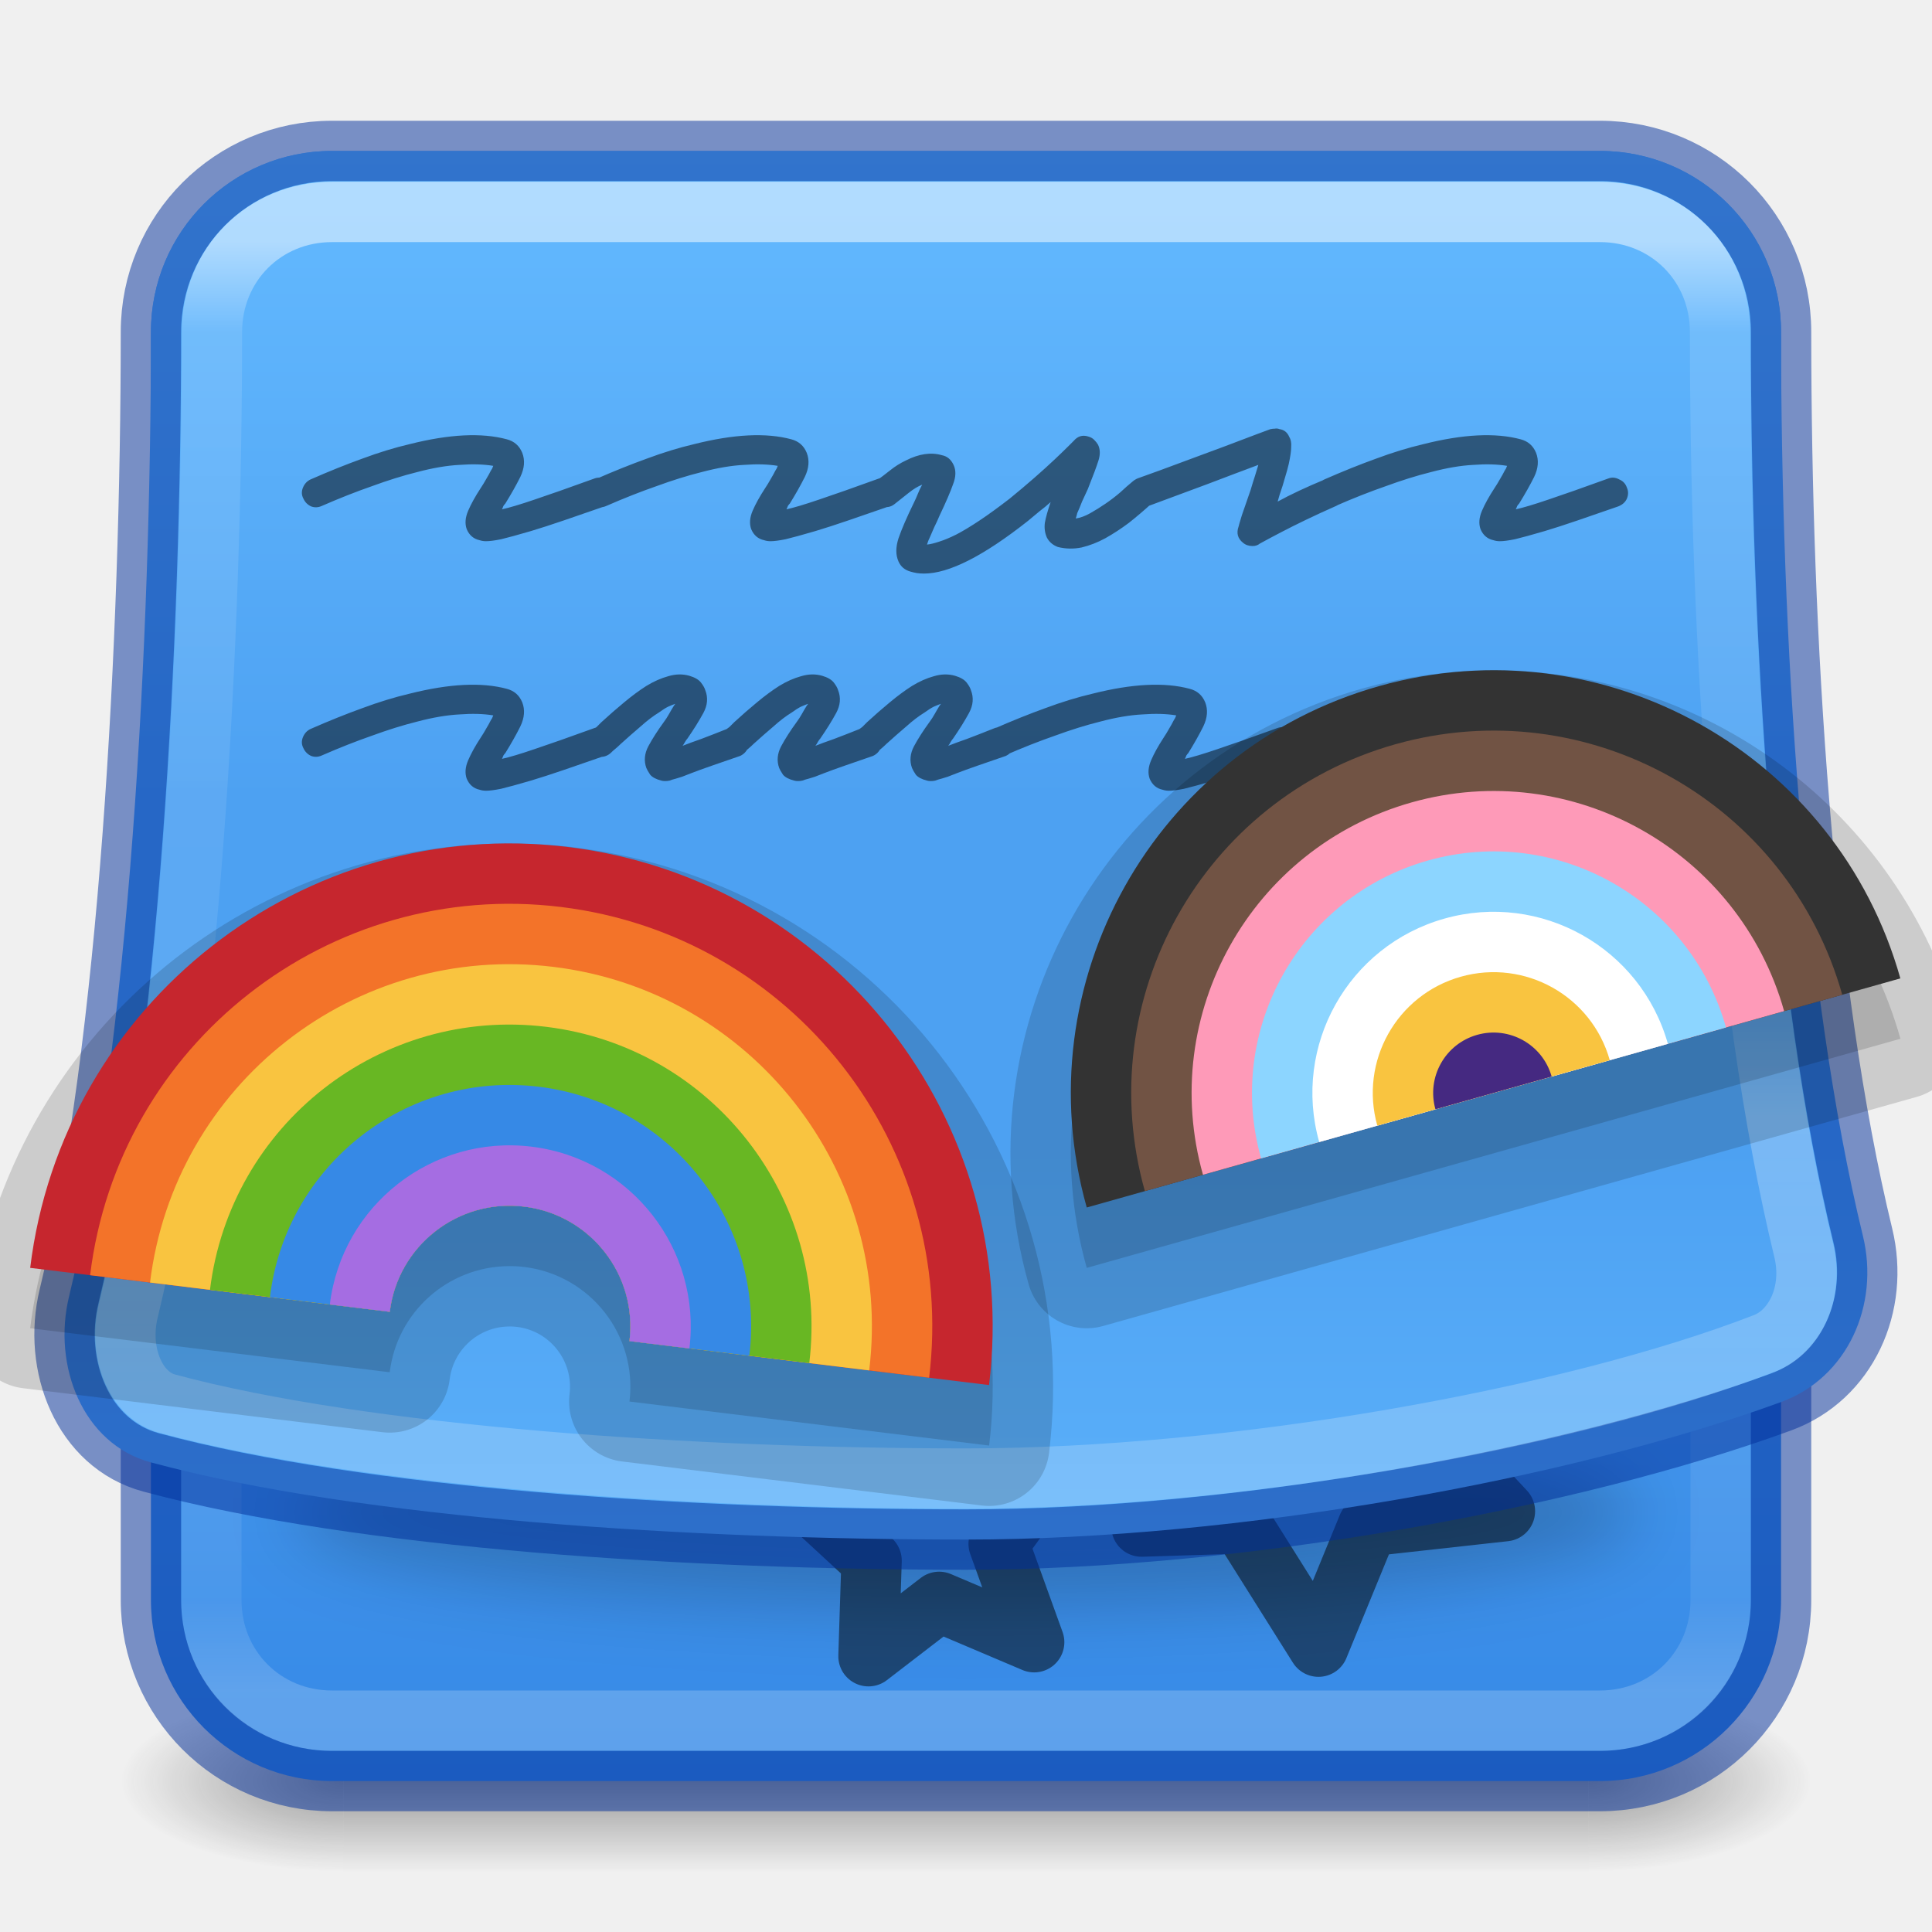
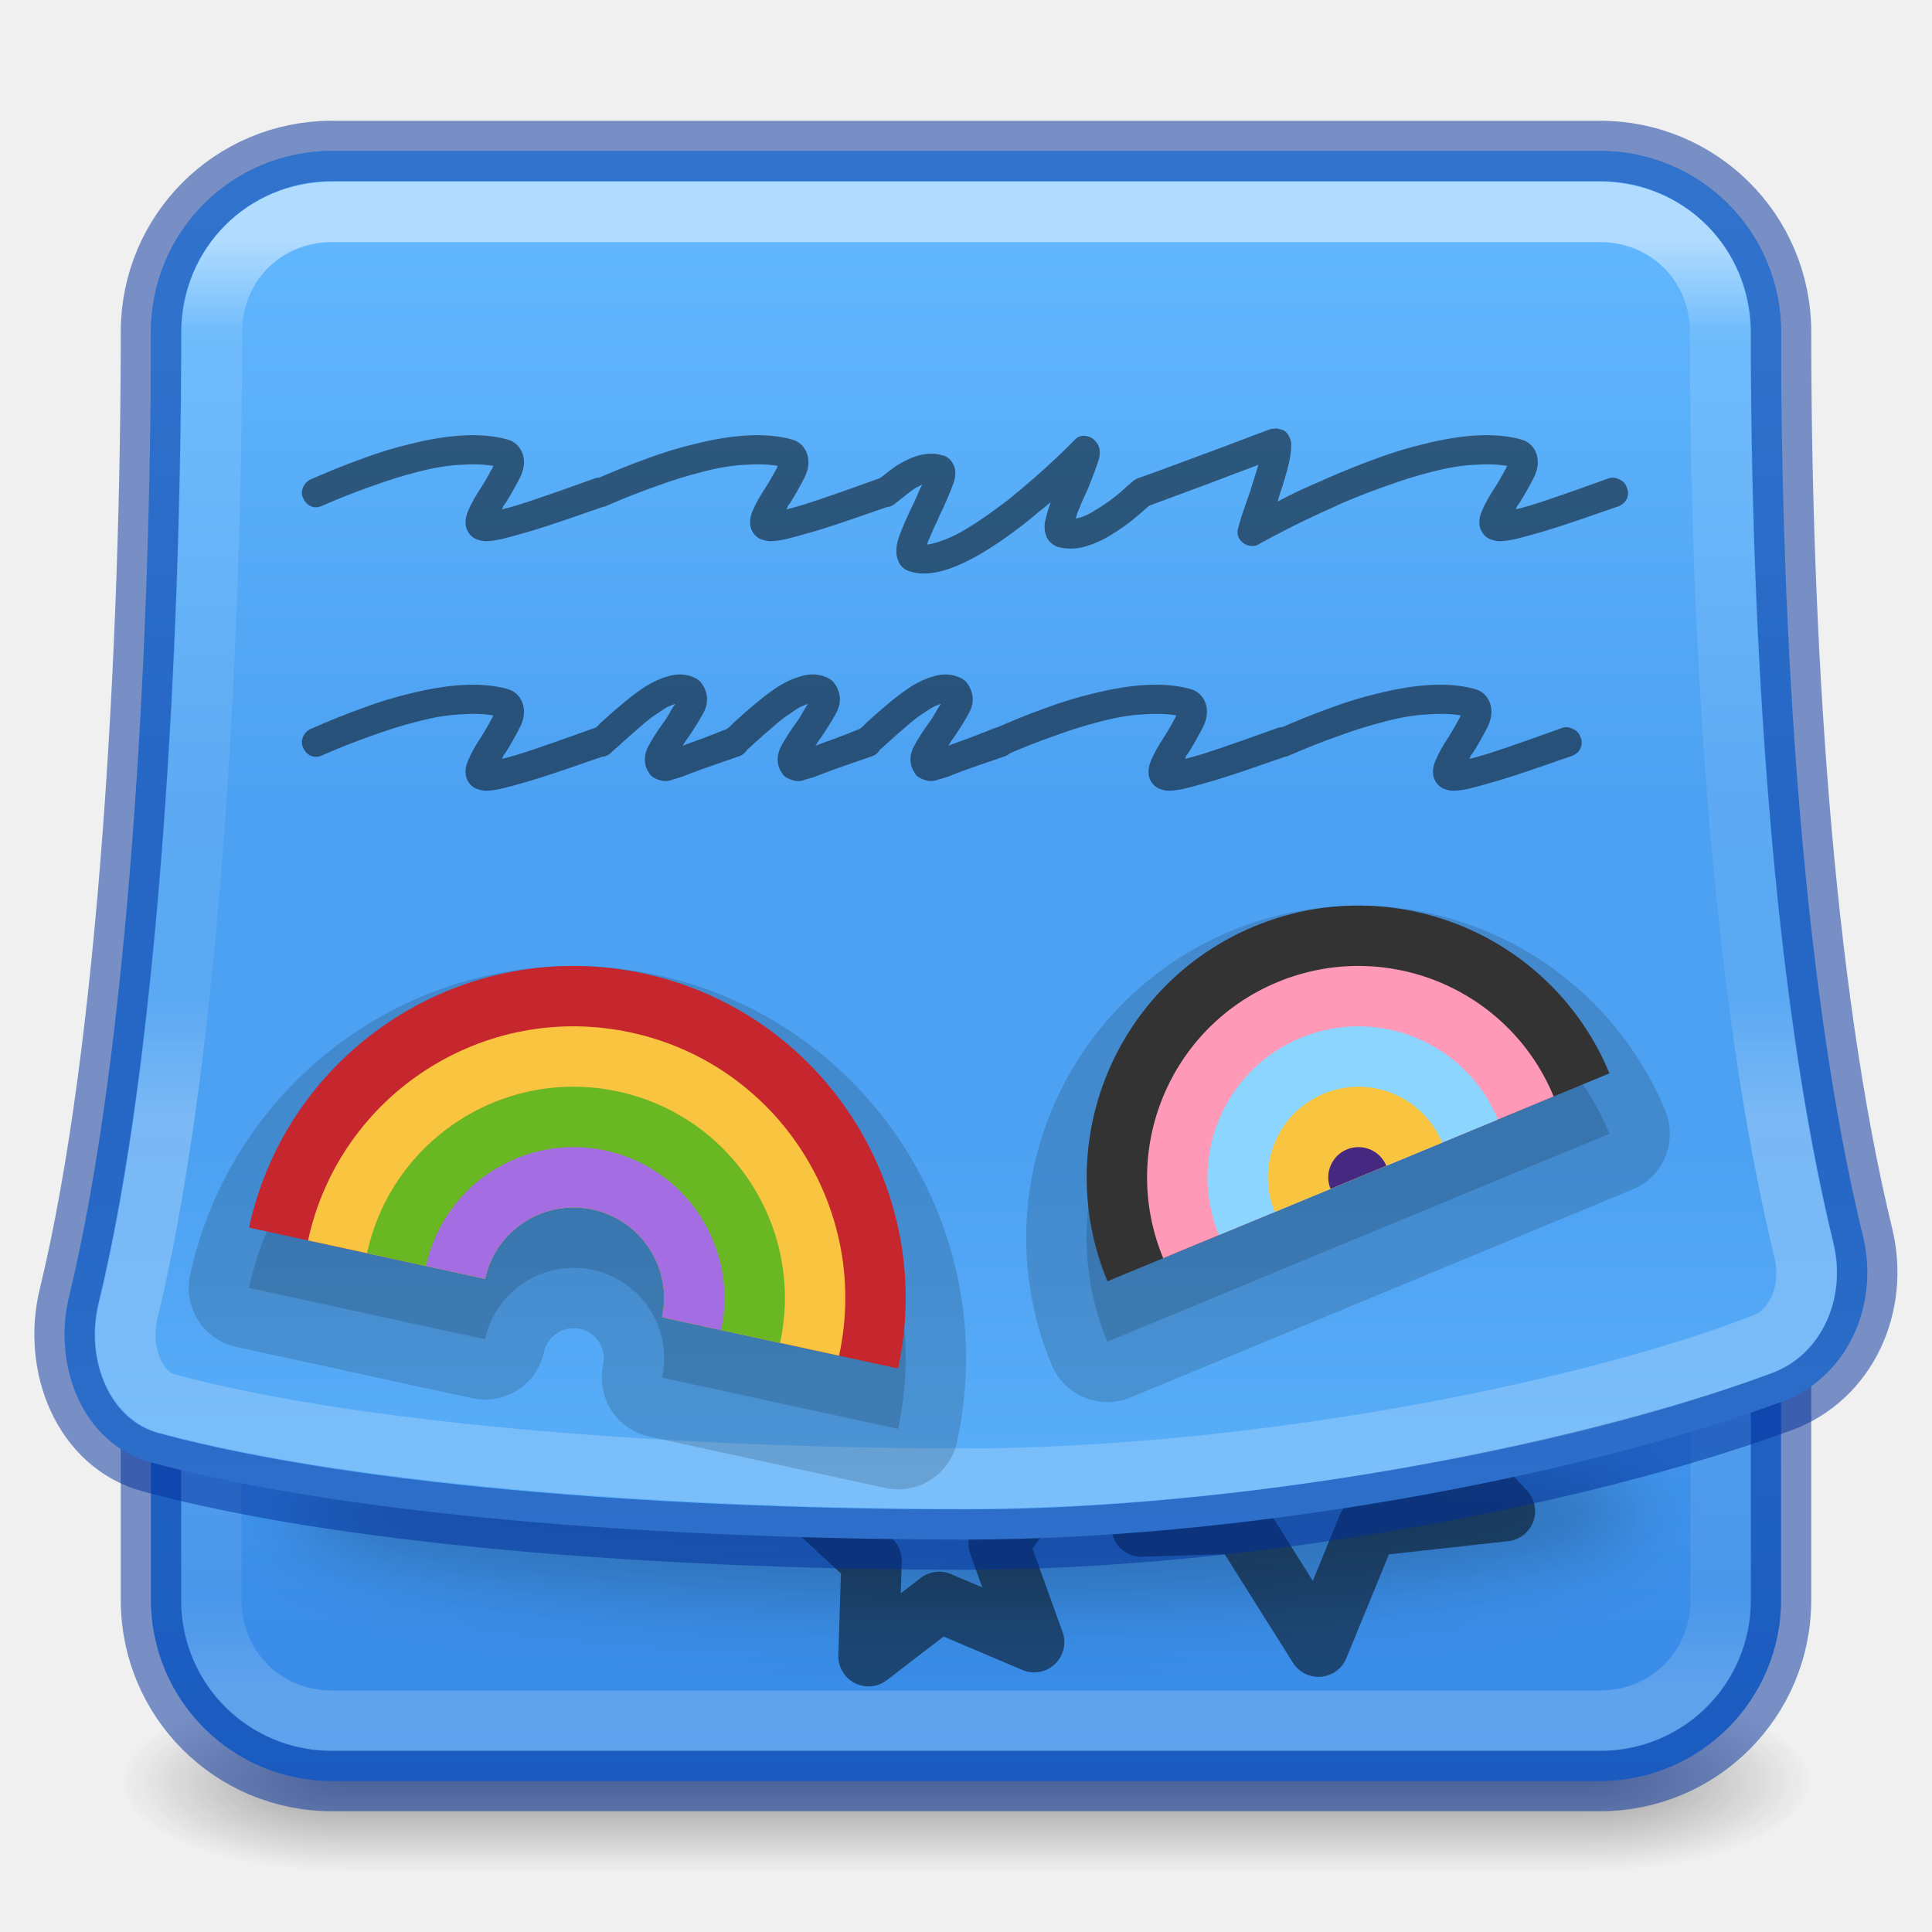
<svg xmlns="http://www.w3.org/2000/svg" xmlns:xlink="http://www.w3.org/1999/xlink" id="svg13986" height="32" width="32" version="1.1" xml:space="preserve">
  <defs id="defs13988">
    <linearGradient id="linearGradient18">
      <stop style="stop-color:#64baff;stop-opacity:1;" offset="0" id="stop10" />
      <stop style="stop-color:#4da1f2;stop-opacity:1;" offset="0.399" id="stop26" />
      <stop style="stop-color:#4da1f2;stop-opacity:1;" offset="0.611" id="stop25" />
      <stop style="stop-color:#64baff;stop-opacity:1;" offset="1" id="stop16" />
    </linearGradient>
    <linearGradient id="linearGradient3688-166-749-4-0-3-8">
      <stop offset="0" style="stop-color:#181818;stop-opacity:1" id="stop2883-4-0-1-8" />
      <stop offset="1" style="stop-color:#181818;stop-opacity:0" id="stop2885-9-2-9-6" />
    </linearGradient>
    <linearGradient id="linearGradient3702-501-757-8-4-1-1">
      <stop offset="0" style="stop-color:#181818;stop-opacity:0" id="stop2895-8-9-9-1" />
      <stop offset="0.5" style="stop-color:#181818;stop-opacity:1" id="stop2897-7-8-7-7" />
      <stop offset="1" style="stop-color:#181818;stop-opacity:0" id="stop2899-4-5-1-5" />
    </linearGradient>
    <linearGradient id="linearGradient17">
      <stop style="stop-color:#64baff;stop-opacity:1;" offset="0" id="stop18" />
      <stop style="stop-color:#3689e6;stop-opacity:1;" offset="1" id="stop19" />
    </linearGradient>
    <linearGradient id="linearGradient30">
      <stop id="stop27" style="stop-color:#ffffff;stop-opacity:1" offset="0" />
      <stop id="stop28" style="stop-color:#ffffff;stop-opacity:0.235" offset="0.062" />
      <stop id="stop29" style="stop-color:#ffffff;stop-opacity:0.157" offset="0.938" />
      <stop id="stop30" style="stop-color:#ffffff;stop-opacity:0.392" offset="1" />
    </linearGradient>
    <linearGradient id="linearGradient25-8">
      <stop id="stop21-5" style="stop-color:#ffffff;stop-opacity:1" offset="0" />
      <stop id="stop22-9" style="stop-color:#ffffff;stop-opacity:0.235" offset="0.075" />
      <stop id="stop23-7" style="stop-color:#ffffff;stop-opacity:0.157" offset="0.625" />
      <stop id="stop24-5" style="stop-color:#ffffff;stop-opacity:0.502" offset="0.725" />
      <stop id="stop25-3" style="stop-color:#ffffff;stop-opacity:0.392" offset="1" />
    </linearGradient>
    <radialGradient gradientTransform="matrix(2.003784,0,0,1.4,27.98813,-17.4)" gradientUnits="userSpaceOnUse" xlink:href="#linearGradient3688-166-749-4-0-3-8" id="radialGradient3493-5" fy="43.5" fx="4.993" r="2.5" cy="43.5" cx="4.993" />
    <radialGradient gradientTransform="matrix(2.003784,0,0,1.4,-20.01187,-104.4)" gradientUnits="userSpaceOnUse" xlink:href="#linearGradient3688-166-749-4-0-3-8" id="radialGradient3495-2" fy="43.5" fx="4.993" r="2.5" cy="43.5" cx="4.993" />
    <linearGradient xlink:href="#linearGradient18" id="linearGradient10" x1="15" y1="2.5" x2="15" y2="29.5" gradientUnits="userSpaceOnUse" />
    <linearGradient xlink:href="#linearGradient17" id="linearGradient11-7" x1="16" y1="2.5" x2="16" y2="29.5" gradientUnits="userSpaceOnUse" />
    <linearGradient xlink:href="#linearGradient25-8" id="linearGradient21" x1="15" y1="4" x2="15" y2="24" gradientUnits="userSpaceOnUse" />
    <linearGradient xlink:href="#linearGradient30" id="linearGradient27-3" x1="15" y1="4" x2="15" y2="28" gradientUnits="userSpaceOnUse" />
    <filter style="color-interpolation-filters:sRGB" id="filter33" x="-0.062" y="-0.443" width="1.123" height="1.885">
      <feGaussianBlur stdDeviation="0.571" id="feGaussianBlur33" />
    </filter>
    <linearGradient xlink:href="#linearGradient3702-501-757-8-4-1-1" id="linearGradient6" gradientUnits="userSpaceOnUse" x1="25.058" y1="47.028" x2="25.058" y2="39.999" />
    <linearGradient id="linearGradient8">
      <stop id="stop5" style="stop-color:#ffffff;stop-opacity:1" offset="0" />
      <stop id="stop6" style="stop-color:#ffffff;stop-opacity:0.235" offset="0.089" />
      <stop id="stop7" style="stop-color:#ffffff;stop-opacity:0.16;" offset="0.629" />
      <stop id="stop9" style="stop-color:#ffffff;stop-opacity:0.5;" offset="0.887" />
      <stop id="stop8" style="stop-color:#ffffff;stop-opacity:0.392" offset="1" />
    </linearGradient>
    <linearGradient id="linearGradient15">
      <stop id="stop12" style="stop-color:#ffffff;stop-opacity:1" offset="0" />
      <stop id="stop13" style="stop-color:#ffffff;stop-opacity:0.235" offset="0.068" />
      <stop id="stop14" style="stop-color:#ffffff;stop-opacity:0.157" offset="0.931" />
      <stop id="stop15" style="stop-color:#ffffff;stop-opacity:0.392" offset="1" />
    </linearGradient>
    <radialGradient gradientTransform="matrix(2.003784,0,0,1.4,27.98813,-17.4)" gradientUnits="userSpaceOnUse" xlink:href="#linearGradient3688-166-749-4-0-3-8" id="radialGradient3013-896-0" fy="43.5" fx="4.993" r="2.5" cy="43.5" cx="4.993" />
    <radialGradient gradientTransform="matrix(2.003784,0,0,1.4,-20.01187,-104.4)" gradientUnits="userSpaceOnUse" xlink:href="#linearGradient3688-166-749-4-0-3-8" id="radialGradient3015-826-2" fy="43.5" fx="4.993" r="2.5" cy="43.5" cx="4.993" />
    <radialGradient gradientTransform="matrix(2.003784,0,0,1.4,27.98813,-17.4)" gradientUnits="userSpaceOnUse" xlink:href="#linearGradient3688-166-749-4-0-3-8" id="radialGradient3013-896-0-3" fy="43.5" fx="4.993" r="2.5" cy="43.5" cx="4.993" />
    <radialGradient gradientTransform="matrix(2.003784,0,0,1.4,-20.01187,-104.4)" gradientUnits="userSpaceOnUse" xlink:href="#linearGradient3688-166-749-4-0-3-8" id="radialGradient3015-826-2-6" fy="43.5" fx="4.993" r="2.5" cy="43.5" cx="4.993" />
    <clipPath clipPathUnits="userSpaceOnUse" id="clipPath30">
      <rect style="fill:#333333;fill-opacity:1;stroke:none;stroke-linejoin:round;stroke-opacity:0.502" id="rect30" width="18" height="8" x="10.883" y="23.58" />
    </clipPath>
    <clipPath clipPathUnits="userSpaceOnUse" id="clipPath31">
      <rect style="fill:#333333;fill-opacity:1;stroke:none;stroke-linejoin:round;stroke-opacity:0.502" id="rect31" width="18" height="8" x="10.883" y="23.58" transform="rotate(7.716088)" />
    </clipPath>
    <clipPath clipPathUnits="userSpaceOnUse" id="clipPath32">
      <rect style="fill:#333333;fill-opacity:1;stroke:none;stroke-linejoin:round;stroke-opacity:0.502" id="rect32" width="18" height="8" x="10.883" y="23.58" transform="rotate(7.716088)" />
    </clipPath>
    <clipPath clipPathUnits="userSpaceOnUse" id="clipPath33">
      <rect style="fill:#333333;fill-opacity:1;stroke:none;stroke-linejoin:round;stroke-opacity:0.502" id="rect33" width="18" height="8" x="10.883" y="23.58" transform="rotate(7.716088)" />
    </clipPath>
    <clipPath clipPathUnits="userSpaceOnUse" id="clipPath34">
      <rect style="fill:#333333;fill-opacity:1;stroke:none;stroke-linejoin:round;stroke-opacity:0.502" id="rect34" width="18" height="8" x="10.883" y="23.58" transform="rotate(7.716088)" />
    </clipPath>
    <clipPath clipPathUnits="userSpaceOnUse" id="clipPath35">
      <rect style="fill:#333333;fill-opacity:1;stroke:none;stroke-linejoin:round;stroke-opacity:0.502" id="rect35" width="18" height="8" x="10.883" y="23.58" transform="rotate(7.716088)" />
    </clipPath>
    <clipPath clipPathUnits="userSpaceOnUse" id="clipPath36">
      <rect style="fill:#333333;fill-opacity:1;stroke:none;stroke-linejoin:round;stroke-opacity:0.502" id="rect36" width="18" height="8" x="10.883" y="23.58" transform="rotate(7.716088)" />
    </clipPath>
    <clipPath clipPathUnits="userSpaceOnUse" id="clipPath37">
      <rect style="opacity:1;fill:#452981;fill-opacity:1;stroke-width:2;stroke-linejoin:round" id="rect38" width="14" height="7" x="-41" y="23" />
    </clipPath>
    <clipPath clipPathUnits="userSpaceOnUse" id="clipPath24">
      <rect style="opacity:0.15;fill:#000000;stroke:none;stroke-width:2;stroke-linejoin:round" id="rect25" width="16" height="8" x="-1" y="38" />
    </clipPath>
    <clipPath clipPathUnits="userSpaceOnUse" id="clipPath26">
      <rect style="opacity:0.15;fill:#000000;stroke:none;stroke-width:2;stroke-linejoin:round" id="rect27" width="16" height="8" x="-1" y="38" />
    </clipPath>
    <clipPath clipPathUnits="userSpaceOnUse" id="clipPath39">
      <rect style="opacity:0.15;fill:#000000;stroke:none;stroke-width:2;stroke-linejoin:round" id="rect40" width="16" height="8" x="3.044" y="12.784" transform="rotate(6.967568)" />
    </clipPath>
    <clipPath clipPathUnits="userSpaceOnUse" id="clipPath40">
      <rect style="opacity:0.15;fill:#000000;stroke:none;stroke-width:2;stroke-linejoin:round" id="rect41" width="16" height="8" x="3.044" y="12.784" transform="rotate(6.967568)" />
    </clipPath>
    <clipPath clipPathUnits="userSpaceOnUse" id="clipPath41">
      <rect style="opacity:0.15;fill:#000000;stroke:none;stroke-width:2;stroke-linejoin:round" id="rect42" width="16" height="8" x="3.044" y="12.784" transform="rotate(6.967568)" />
    </clipPath>
    <clipPath clipPathUnits="userSpaceOnUse" id="clipPath42">
      <rect style="opacity:0.15;fill:#000000;stroke:none;stroke-width:2;stroke-linejoin:round" id="rect43" width="16" height="8" x="3.044" y="12.784" transform="rotate(6.967568)" />
    </clipPath>
    <clipPath clipPathUnits="userSpaceOnUse" id="clipPath43">
      <rect style="opacity:0.15;fill:#000000;stroke:none;stroke-width:2;stroke-linejoin:round" id="rect44" width="16" height="8" x="3.044" y="12.784" transform="rotate(6.967568)" />
    </clipPath>
    <clipPath clipPathUnits="userSpaceOnUse" id="clipPath51">
      <rect style="opacity:0.15;fill:#000000;stroke:none;stroke-width:2;stroke-linejoin:round" id="rect52" width="16" height="8" x="10.634" y="17.093" />
    </clipPath>
    <clipPath clipPathUnits="userSpaceOnUse" id="clipPath52">
      <rect style="opacity:0.15;fill:#000000;stroke:none;stroke-width:2;stroke-linejoin:round" id="rect53" width="16" height="8" x="10.634" y="17.093" />
    </clipPath>
    <clipPath clipPathUnits="userSpaceOnUse" id="clipPath53">
      <rect style="opacity:0.15;fill:#000000;stroke:none;stroke-width:2;stroke-linejoin:round" id="rect54" width="16" height="8" x="10.634" y="17.093" />
    </clipPath>
    <clipPath clipPathUnits="userSpaceOnUse" id="clipPath54">
      <rect style="opacity:0.15;fill:#000000;stroke:none;stroke-width:2;stroke-linejoin:round" id="rect55" width="16" height="8" x="10.634" y="17.093" />
    </clipPath>
    <clipPath clipPathUnits="userSpaceOnUse" id="clipPath55">
      <rect style="opacity:0.15;fill:#000000;stroke:none;stroke-width:2;stroke-linejoin:round" id="rect56" width="16" height="8" x="10.634" y="17.093" />
    </clipPath>
+     <clipPath clipPathUnits="userSpaceOnUse" id="clipPath11">
+       <rect style="opacity:0.15;fill:#000000;stroke:none;stroke-width:2;stroke-linecap:round;stroke-linejoin:round" id="rect12" width="15" height="7.5" x="-22" y="11" />
+     </clipPath>
+     <clipPath clipPathUnits="userSpaceOnUse" id="clipPath38">
+       <rect style="opacity:0.15;fill:#000000;stroke:none;stroke-width:2;stroke-linecap:round;stroke-linejoin:round" id="rect39" width="15" height="7.5" x="6.558" y="12.472" transform="rotate(12.25)" />
+     </clipPath>
+     <clipPath clipPathUnits="userSpaceOnUse" id="clipPath44">
+       <rect style="opacity:0.15;fill:#000000;stroke:none;stroke-width:2;stroke-linecap:round;stroke-linejoin:round" id="rect45" width="15" height="7.5" x="6.558" y="12.472" transform="rotate(12.25)" />
+     </clipPath>
+     <clipPath clipPathUnits="userSpaceOnUse" id="clipPath45">
+       <rect style="opacity:0.15;fill:#000000;stroke:none;stroke-width:2;stroke-linecap:round;stroke-linejoin:round" id="rect46" width="15" height="7.5" x="6.558" y="12.472" transform="rotate(12.25)" />
+     </clipPath>
+     <clipPath clipPathUnits="userSpaceOnUse" id="clipPath56">
+       <rect style="opacity:0.15;fill:#000000;stroke:none;stroke-width:2;stroke-linecap:round;stroke-linejoin:round" id="rect57" width="15" height="7.5" x="5.442" y="20.05" />
+     </clipPath>
+     <clipPath clipPathUnits="userSpaceOnUse" id="clipPath57">
+       <rect style="opacity:0.15;fill:#000000;stroke:none;stroke-width:2;stroke-linecap:round;stroke-linejoin:round" id="rect58" width="15" height="7.5" x="5.442" y="20.05" />
+     </clipPath>
+     <clipPath clipPathUnits="userSpaceOnUse" id="clipPath58">
+       <rect style="opacity:0.15;fill:#000000;stroke:none;stroke-width:2;stroke-linecap:round;stroke-linejoin:round" id="rect59" width="15" height="7.5" x="5.442" y="20.05" />
+     </clipPath>
  </defs>
  <g transform="matrix(0.6999997,0,0,0.3333336,-0.8,15.33333)" id="g2036-2" style="display:inline">
    <g transform="matrix(1.052632,0,0,1.285713,-1.263158,-13.42854)" id="g3712-3" style="opacity:0.4">
      <rect width="5" height="7" x="38" y="40" id="rect2801-0" style="fill:url(#radialGradient3493-5);fill-opacity:1;stroke:none" />
      <rect width="5" height="7" x="-10" y="-47" transform="scale(-1)" id="rect3696-2" style="fill:url(#radialGradient3495-2);fill-opacity:1;stroke:none" />
      <rect width="28" height="7" x="10" y="40" id="rect3700-1" style="fill:url(#linearGradient6);fill-opacity:1;stroke:none" />
    </g>
  </g>
  <rect width="27" height="27" rx="3" ry="3" x="2.5" y="2.5" id="rect5505" style="color:#000000;display:inline;overflow:visible;visibility:visible;fill:url(#linearGradient11-7);fill-rule:nonzero;stroke:none;stroke-width:1;marker:none;enable-background:accumulate" />
  <g id="g33">
    <path style="opacity:0.5;fill:none;fill-opacity:1;stroke:#000000;stroke-linecap:butt;stroke-linejoin:round;stroke-opacity:1" id="path32-7" d="m 19.235,24.493 0.028,1.925 1.339,1.434 -2.271,0.251 -0.817,1.993 -1.283,-2.041 -1.648,0.052 1.176,-1.652 -0.206,-2.409 1.732,1.111 z" transform="translate(4.323975,-2.822338)" />
    <path style="opacity:0.5;fill:none;fill-opacity:1;stroke:#000000;stroke-linecap:butt;stroke-linejoin:round;stroke-opacity:1" id="path33" d="m 17.129,27.2 -1.574,-0.668 -1.17,0.9 0.051,-1.583 -0.892,-0.824 1.097,-0.401 0.6,-1.126 0.753,0.953 1.422,-0.086 -0.875,1.207 z" />
  </g>
  <path id="path25" style="display:inline;overflow:visible;opacity:0.5;fill:none;stroke:url(#linearGradient27-3);stroke-linecap:round;stroke-linejoin:round;marker:none;enable-background:accumulate" d="m 28.5,21.5 v 5 c 0,1.125 -0.875,2 -2,2 h -21 c -1.125,0 -2,-0.875 -2,-2 v -3" />
  <ellipse style="opacity:0.2;mix-blend-mode:normal;fill:#000000;fill-opacity:1;stroke:none;stroke-width:1;stroke-linecap:butt;stroke-linejoin:round;stroke-dasharray:none;stroke-opacity:1;filter:url(#filter33)" id="ellipse33" cx="16" cy="25.049" ry="1.549" rx="11.146" />
  <path id="rect5505-6" style="display:inline;overflow:visible;opacity:0.5;fill:none;stroke:#002e99;stroke-linecap:round;stroke-linejoin:round;marker:none;enable-background:accumulate" d="m 29.5,21.5 v 5 c 0,1.662 -1.338,3 -3,3 h -21 c -1.662,0 -3,-1.338 -3,-3 v -3" />
  <path id="path4" style="display:inline;overflow:visible;opacity:1;fill:url(#linearGradient10);stroke:none;stroke-linecap:butt;stroke-linejoin:miter;marker:none;enable-background:accumulate" d="m 5.5,2.5 c -1.662,0 -3,1.338 -3,3 0,5.042 -0.353,11.85 -1.356,15.973 -0.278,1.142 0.222,2.444 1.356,2.749 C 5.996,25.165 11.5,25.5 16,25.5 c 4.5,0 10,-1 13.5,-2.278 1.103,-0.403 1.634,-1.608 1.356,-2.75 C 29.853,16.35 29.5,10.542 29.5,5.5 c 0,-1.662 -1.338,-3 -3,-3 H 16 Z" />
  <path id="rect3-7" style="display:inline;overflow:visible;opacity:0.5;fill:none;stroke:#002e99;stroke-linecap:butt;stroke-linejoin:miter;marker:none;enable-background:accumulate" d="m 5.5,2.5 c -1.662,0 -3,1.338 -3,3 0,5.041 -0.353,11.848 -1.356,15.97 -0.278,1.143 0.223,2.446 1.358,2.752 C 5.998,25.165 11.501,25.5 16,25.5 c 4.498,0 10,-1 13.495,-2.277 1.106,-0.404 1.638,-1.612 1.36,-2.756 C 29.853,16.345 29.5,10.54 29.5,5.5 c 0,-1.662 -1.338,-3 -3,-3 H 16 Z" />
  <path d="m 8.05,8.964 q -0.056,0 -0.104,-0.016 -0.152,-0.032 -0.216,-0.184 -0.048,-0.136 0.024,-0.304 0.072,-0.168 0.208,-0.376 0.048,-0.072 0.088,-0.144 0.048,-0.08 0.08,-0.144 0.024,-0.032 0.04,-0.08 -0.24,-0.04 -0.56,-0.016 -0.312,0.016 -0.704,0.12 -0.352,0.088 -0.744,0.232 -0.392,0.136 -0.832,0.328 -0.088,0.04 -0.176,0.008 -0.088,-0.04 -0.128,-0.128 -0.048,-0.088 -0.008,-0.184 0.04,-0.096 0.128,-0.136 0.456,-0.2 0.856,-0.344 0.408,-0.152 0.784,-0.24 0.984,-0.248 1.608,-0.08 0.184,0.048 0.256,0.224 0.072,0.184 -0.032,0.4 -0.104,0.208 -0.248,0.44 -0.016,0.016 -0.032,0.04 -0.008,0.024 -0.024,0.056 0.184,-0.04 0.536,-0.16 0.36,-0.12 1,-0.352 0.088,-0.032 0.176,0.016 0.096,0.04 0.128,0.136 0.04,0.088 0,0.184 -0.04,0.088 -0.144,0.128 -0.368,0.128 -0.672,0.232 -0.304,0.104 -0.544,0.176 -0.328,0.096 -0.496,0.136 -0.16,0.032 -0.248,0.032 z m 4.712,0 q -0.056,0 -0.104,-0.016 -0.152,-0.032 -0.216,-0.184 -0.048,-0.136 0.024,-0.304 0.072,-0.168 0.208,-0.376 0.048,-0.072 0.088,-0.144 0.048,-0.08 0.08,-0.144 0.024,-0.032 0.04,-0.08 -0.24,-0.04 -0.56,-0.016 -0.312,0.016 -0.704,0.12 -0.352,0.088 -0.744,0.232 -0.392,0.136 -0.832,0.328 -0.088,0.04 -0.176,0.008 -0.088,-0.04 -0.128,-0.128 -0.048,-0.088 -0.008,-0.184 0.04,-0.096 0.128,-0.136 0.456,-0.2 0.856,-0.344 0.408,-0.152 0.784,-0.24 0.984,-0.248 1.608,-0.08 0.184,0.048 0.256,0.224 0.072,0.184 -0.032,0.4 -0.104,0.208 -0.248,0.44 -0.016,0.016 -0.032,0.04 -0.008,0.024 -0.024,0.056 0.184,-0.04 0.536,-0.16 0.36,-0.12 1,-0.352 0.088,-0.032 0.176,0.016 0.096,0.04 0.128,0.136 0.04,0.088 0,0.184 -0.04,0.088 -0.144,0.128 -0.368,0.128 -0.672,0.232 -0.304,0.104 -0.544,0.176 -0.328,0.096 -0.496,0.136 -0.16,0.032 -0.248,0.032 z m 2.544,0.536 q -0.064,0 -0.12,-0.008 -0.048,-0.008 -0.104,-0.024 -0.144,-0.04 -0.2,-0.168 -0.072,-0.16 0,-0.384 0.08,-0.232 0.256,-0.592 0.032,-0.064 0.064,-0.144 0.032,-0.08 0.072,-0.152 -0.104,0.04 -0.224,0.136 -0.112,0.088 -0.232,0.184 -0.08,0.064 -0.176,0.048 -0.104,-0.016 -0.168,-0.088 -0.064,-0.08 -0.048,-0.176 0.016,-0.096 0.088,-0.168 0.112,-0.08 0.232,-0.176 0.12,-0.096 0.256,-0.16 0.328,-0.168 0.6,-0.088 0.128,0.024 0.192,0.16 0.064,0.136 -0.008,0.32 -0.064,0.184 -0.224,0.52 -0.04,0.096 -0.088,0.192 -0.04,0.096 -0.08,0.184 -0.016,0.032 -0.024,0.056 -0.008,0.024 -0.016,0.048 0.08,-0.008 0.2,-0.048 0.128,-0.04 0.288,-0.12 0.168,-0.088 0.384,-0.232 0.216,-0.144 0.496,-0.36 0.216,-0.176 0.408,-0.344 0.192,-0.168 0.336,-0.304 0.144,-0.136 0.232,-0.224 0.088,-0.088 0.088,-0.088 0.096,-0.112 0.232,-0.072 0.064,0.016 0.104,0.056 0.04,0.04 0.064,0.08 0.056,0.112 0.008,0.264 -0.048,0.152 -0.176,0.472 -0.048,0.104 -0.096,0.208 -0.04,0.104 -0.08,0.192 -0.008,0.04 -0.024,0.088 0.112,-0.016 0.24,-0.088 0.128,-0.072 0.256,-0.16 0.128,-0.088 0.24,-0.184 0.112,-0.104 0.2,-0.176 0.08,-0.072 0.176,-0.064 0.096,0.008 0.168,0.08 0.064,0.08 0.056,0.176 0,0.096 -0.08,0.168 -0.184,0.168 -0.376,0.32 -0.192,0.144 -0.392,0.256 -0.192,0.104 -0.392,0.152 -0.2,0.04 -0.392,-0.008 -0.128,-0.048 -0.184,-0.16 -0.048,-0.112 -0.032,-0.24 0.024,-0.136 0.096,-0.344 -0.088,0.08 -0.184,0.152 -0.088,0.072 -0.192,0.16 -1.104,0.872 -1.72,0.872 z m 5.44,-0.456 q -0.096,0 -0.16,-0.056 -0.128,-0.104 -0.072,-0.264 0,-0.008 0.056,-0.192 0.064,-0.184 0.144,-0.416 0.04,-0.136 0.072,-0.232 0.032,-0.104 0.056,-0.184 -0.168,0.064 -0.384,0.144 -0.216,0.08 -0.464,0.176 -0.24,0.088 -0.496,0.184 -0.256,0.096 -0.496,0.184 -0.088,0.032 -0.176,-0.008 -0.096,-0.048 -0.136,-0.144 -0.032,-0.088 0.016,-0.176 0.04,-0.096 0.136,-0.136 0.36,-0.128 0.744,-0.272 0.392,-0.144 0.712,-0.264 0.32,-0.12 0.528,-0.2 0.216,-0.08 0.216,-0.08 0.04,-0.008 0.072,-0.008 0.04,-0.008 0.08,0.008 0.112,0.016 0.16,0.128 0.04,0.064 0.032,0.168 0,0.096 -0.04,0.28 -0.024,0.104 -0.064,0.232 -0.032,0.12 -0.088,0.28 -0.008,0.032 -0.016,0.056 -0.008,0.024 -0.016,0.056 0.32,-0.176 0.784,-0.368 0.088,-0.04 0.176,0 0.088,0.032 0.128,0.12 0.048,0.088 0.008,0.184 -0.04,0.096 -0.128,0.136 -0.272,0.12 -0.504,0.232 -0.232,0.112 -0.4,0.2 -0.2,0.104 -0.36,0.192 -0.048,0.04 -0.12,0.04 z m 4.096,-0.08 q -0.056,0 -0.104,-0.016 -0.152,-0.032 -0.216,-0.184 -0.048,-0.136 0.024,-0.304 0.072,-0.168 0.208,-0.376 0.048,-0.072 0.088,-0.144 0.048,-0.08 0.08,-0.144 0.024,-0.032 0.04,-0.08 -0.24,-0.04 -0.56,-0.016 -0.312,0.016 -0.704,0.12 -0.352,0.088 -0.744,0.232 -0.392,0.136 -0.832,0.328 -0.088,0.04 -0.176,0.008 -0.088,-0.04 -0.128,-0.128 -0.048,-0.088 -0.008,-0.184 0.04,-0.096 0.128,-0.136 0.456,-0.2 0.856,-0.344 0.408,-0.152 0.784,-0.24 0.984,-0.248 1.608,-0.08 0.184,0.048 0.256,0.224 0.072,0.184 -0.032,0.4 -0.104,0.208 -0.248,0.44 -0.016,0.016 -0.032,0.04 -0.008,0.024 -0.024,0.056 0.184,-0.04 0.536,-0.16 0.36,-0.12 1,-0.352 0.088,-0.032 0.176,0.016 0.096,0.04 0.128,0.136 0.04,0.088 0,0.184 -0.04,0.088 -0.144,0.128 -0.368,0.128 -0.672,0.232 -0.304,0.104 -0.544,0.176 -0.328,0.096 -0.496,0.136 -0.16,0.032 -0.248,0.032 z" id="text11" style="font-size:8px;font-family:'Redacted Script';-inkscape-font-specification:'Redacted Script';opacity:0.5;stroke-opacity:0.749" aria-label="trans" />
  <path d="m 8.05,13.097 q -0.056,0 -0.104,-0.016 -0.152,-0.032 -0.216,-0.184 -0.048,-0.136 0.024,-0.304 0.072,-0.168 0.208,-0.376 0.048,-0.072 0.088,-0.144 0.048,-0.08 0.08,-0.144 0.024,-0.032 0.04,-0.08 -0.24,-0.04 -0.56,-0.016 -0.312,0.016 -0.704,0.12 -0.352,0.088 -0.744,0.232 -0.392,0.136 -0.832,0.328 -0.088,0.04 -0.176,0.008 -0.088,-0.04 -0.128,-0.128 -0.048,-0.088 -0.008,-0.184 0.04,-0.096 0.128,-0.136 0.456,-0.2 0.856,-0.344 0.408,-0.152 0.784,-0.24 0.984,-0.248 1.608,-0.08 0.184,0.048 0.256,0.224 0.072,0.184 -0.032,0.4 -0.104,0.208 -0.248,0.44 -0.016,0.016 -0.032,0.04 -0.008,0.024 -0.024,0.056 0.184,-0.04 0.536,-0.16 0.36,-0.12 1,-0.352 0.088,-0.032 0.176,0.016 0.096,0.04 0.128,0.136 0.04,0.088 0,0.184 -0.04,0.088 -0.144,0.128 -0.368,0.128 -0.672,0.232 -0.304,0.104 -0.544,0.176 -0.328,0.096 -0.496,0.136 -0.16,0.032 -0.248,0.032 z m 2.968,-0.16 q -0.04,0 -0.064,-0.008 -0.128,-0.032 -0.184,-0.096 -0.048,-0.072 -0.064,-0.112 -0.064,-0.176 0.032,-0.36 0.104,-0.192 0.256,-0.4 0.048,-0.064 0.088,-0.136 0.04,-0.072 0.08,-0.136 0.008,-0.008 0.024,-0.032 -0.048,0.016 -0.12,0.048 -0.064,0.032 -0.152,0.096 -0.144,0.088 -0.304,0.232 -0.16,0.136 -0.328,0.288 -0.04,0.04 -0.088,0.08 -0.04,0.032 -0.08,0.072 -0.072,0.064 -0.168,0.064 -0.104,-0.008 -0.168,-0.088 -0.072,-0.072 -0.064,-0.168 0.008,-0.104 0.08,-0.168 0.04,-0.04 0.088,-0.072 0.04,-0.04 0.08,-0.08 0.192,-0.176 0.376,-0.328 0.192,-0.16 0.368,-0.272 0.184,-0.112 0.36,-0.16 0.184,-0.056 0.352,-0.008 0.136,0.04 0.192,0.112 0.056,0.072 0.072,0.128 0.072,0.184 -0.032,0.376 -0.104,0.192 -0.264,0.424 -0.016,0.016 -0.04,0.056 -0.016,0.032 -0.04,0.064 0.12,-0.048 0.304,-0.112 0.192,-0.072 0.472,-0.184 0.104,-0.032 0.192,0.016 0.088,0.04 0.12,0.136 0.04,0.088 -0.008,0.184 -0.04,0.088 -0.128,0.128 -0.256,0.088 -0.464,0.16 -0.208,0.072 -0.352,0.128 -0.08,0.032 -0.144,0.056 -0.056,0.016 -0.104,0.032 -0.064,0.016 -0.104,0.032 -0.032,0.008 -0.072,0.008 z m 2.2,0 q -0.04,0 -0.064,-0.008 -0.128,-0.032 -0.184,-0.096 -0.048,-0.072 -0.064,-0.112 -0.064,-0.176 0.032,-0.36 0.104,-0.192 0.256,-0.4 0.048,-0.064 0.088,-0.136 0.04,-0.072 0.08,-0.136 0.008,-0.008 0.024,-0.032 -0.048,0.016 -0.12,0.048 -0.064,0.032 -0.152,0.096 -0.144,0.088 -0.304,0.232 -0.16,0.136 -0.328,0.288 -0.04,0.04 -0.088,0.08 -0.04,0.032 -0.08,0.072 -0.072,0.064 -0.168,0.064 -0.104,-0.008 -0.168,-0.088 -0.072,-0.072 -0.064,-0.168 0.008,-0.104 0.08,-0.168 0.04,-0.04 0.088,-0.072 0.04,-0.04 0.08,-0.08 0.192,-0.176 0.376,-0.328 0.192,-0.16 0.368,-0.272 0.184,-0.112 0.36,-0.16 0.184,-0.056 0.352,-0.008 0.136,0.04 0.192,0.112 0.056,0.072 0.072,0.128 0.072,0.184 -0.032,0.376 -0.104,0.192 -0.264,0.424 -0.016,0.016 -0.04,0.056 -0.016,0.032 -0.04,0.064 0.12,-0.048 0.304,-0.112 0.192,-0.072 0.472,-0.184 0.104,-0.032 0.192,0.016 0.088,0.04 0.12,0.136 0.04,0.088 -0.008,0.184 -0.04,0.088 -0.128,0.128 -0.256,0.088 -0.464,0.16 -0.208,0.072 -0.352,0.128 -0.08,0.032 -0.144,0.056 -0.056,0.016 -0.104,0.032 -0.064,0.016 -0.104,0.032 -0.032,0.008 -0.072,0.008 z m 2.2,0 q -0.04,0 -0.064,-0.008 -0.128,-0.032 -0.184,-0.096 -0.048,-0.072 -0.064,-0.112 -0.064,-0.176 0.032,-0.36 0.104,-0.192 0.256,-0.4 0.048,-0.064 0.088,-0.136 0.04,-0.072 0.08,-0.136 0.008,-0.008 0.024,-0.032 -0.048,0.016 -0.12,0.048 -0.064,0.032 -0.152,0.096 -0.144,0.088 -0.304,0.232 -0.16,0.136 -0.328,0.288 -0.04,0.04 -0.088,0.08 -0.04,0.032 -0.08,0.072 -0.072,0.064 -0.168,0.064 -0.104,-0.008 -0.168,-0.088 -0.072,-0.072 -0.064,-0.168 0.008,-0.104 0.08,-0.168 0.04,-0.04 0.088,-0.072 0.04,-0.04 0.08,-0.08 0.192,-0.176 0.376,-0.328 0.192,-0.16 0.368,-0.272 0.184,-0.112 0.36,-0.16 0.184,-0.056 0.352,-0.008 0.136,0.04 0.192,0.112 0.056,0.072 0.072,0.128 0.072,0.184 -0.032,0.376 -0.104,0.192 -0.264,0.424 -0.016,0.016 -0.04,0.056 -0.016,0.032 -0.04,0.064 0.12,-0.048 0.304,-0.112 0.192,-0.072 0.472,-0.184 0.104,-0.032 0.192,0.016 0.088,0.04 0.12,0.136 0.04,0.088 -0.008,0.184 -0.04,0.088 -0.128,0.128 -0.256,0.088 -0.464,0.16 -0.208,0.072 -0.352,0.128 -0.08,0.032 -0.144,0.056 -0.056,0.016 -0.104,0.032 -0.064,0.016 -0.104,0.032 -0.032,0.008 -0.072,0.008 z m 3.944,0.16 q -0.056,0 -0.104,-0.016 -0.152,-0.032 -0.216,-0.184 -0.048,-0.136 0.024,-0.304 0.072,-0.168 0.208,-0.376 0.048,-0.072 0.088,-0.144 0.048,-0.08 0.08,-0.144 0.024,-0.032 0.04,-0.08 -0.24,-0.04 -0.56,-0.016 -0.312,0.016 -0.704,0.12 -0.352,0.088 -0.744,0.232 -0.392,0.136 -0.832,0.328 -0.088,0.04 -0.176,0.008 -0.088,-0.04 -0.128,-0.128 -0.048,-0.088 -0.008,-0.184 0.04,-0.096 0.128,-0.136 0.456,-0.2 0.856,-0.344 0.408,-0.152 0.784,-0.24 0.984,-0.248 1.608,-0.08 0.184,0.048 0.256,0.224 0.072,0.184 -0.032,0.4 -0.104,0.208 -0.248,0.44 -0.016,0.016 -0.032,0.04 -0.008,0.024 -0.024,0.056 0.184,-0.04 0.536,-0.16 0.36,-0.12 1,-0.352 0.088,-0.032 0.176,0.016 0.096,0.04 0.128,0.136 0.04,0.088 0,0.184 -0.04,0.088 -0.144,0.128 -0.368,0.128 -0.672,0.232 -0.304,0.104 -0.544,0.176 -0.328,0.096 -0.496,0.136 -0.16,0.032 -0.248,0.032 z m 4.712,0 q -0.056,0 -0.104,-0.016 -0.152,-0.032 -0.216,-0.184 -0.048,-0.136 0.024,-0.304 0.072,-0.168 0.208,-0.376 0.048,-0.072 0.088,-0.144 0.048,-0.08 0.08,-0.144 0.024,-0.032 0.04,-0.08 -0.24,-0.04 -0.56,-0.016 -0.312,0.016 -0.704,0.12 -0.352,0.088 -0.744,0.232 -0.392,0.136 -0.832,0.328 -0.088,0.04 -0.176,0.008 -0.088,-0.04 -0.128,-0.128 -0.048,-0.088 -0.008,-0.184 0.04,-0.096 0.128,-0.136 0.456,-0.2 0.856,-0.344 0.408,-0.152 0.784,-0.24 0.984,-0.248 1.608,-0.08 0.184,0.048 0.256,0.224 0.072,0.184 -0.032,0.4 -0.104,0.208 -0.248,0.44 -0.016,0.016 -0.032,0.04 -0.008,0.024 -0.024,0.056 0.184,-0.04 0.536,-0.16 0.36,-0.12 1,-0.352 0.088,-0.032 0.176,0.016 0.096,0.04 0.128,0.136 0.04,0.088 0,0.184 -0.04,0.088 -0.144,0.128 -0.368,0.128 -0.672,0.232 -0.304,0.104 -0.544,0.176 -0.328,0.096 -0.496,0.136 -0.16,0.032 -0.248,0.032 z" id="text12" style="font-size:8px;font-family:'Redacted Script';-inkscape-font-specification:'Redacted Script';opacity:0.5;stroke-opacity:0.749" aria-label="rights" />
  <path id="path13" style="display:inline;overflow:visible;opacity:0.5;fill:none;stroke:url(#linearGradient21);stroke-linecap:butt;stroke-linejoin:miter;marker:none;enable-background:accumulate" d="M 5.5,3.51 H 16 26.5 c 1.12,0 1.99,0.87 1.99,1.99 0,5.008 0.352,10.955 1.385,15.205 0.171,0.703 -0.148,1.351 -0.643,1.543 C 26,23.5 20.448,24.49 16,24.49 11.551,24.49 6.062,24.137 2.766,23.248 2.254,23.11 1.954,22.41 2.125,21.709 3.159,17.459 3.51,10.509 3.51,5.5 3.51,4.38 4.38,3.51 5.5,3.51 Z" />
-   <path id="path45" clip-path="none" style="opacity:0.15;fill:#000000;fill-opacity:1;stroke:#000000;stroke-width:2;stroke-linejoin:round;stroke-opacity:1" d="M 8.367,14.971 A 8,8 0 0 0 0.5,22 l 5.955,0.729 a 2,2 0 0 1 1.967,-1.758 2,2 0 0 1 0.262,0.014 2,2 0 0 1 1.742,2.229 l 5.957,0.729 a 8,8 0 0 0 -6.898,-8.902 8,8 0 0 0 -0.062,-0.008 l -0.01,-0.002 A 8,8 0 0 0 9.342,15.021 8,8 0 0 0 8.367,14.971 Z" />
-   <path id="path29" clip-path="none" style="opacity:0.15;fill:#000000;fill-opacity:1;stroke:none;stroke-width:2;stroke-linejoin:round" d="M 8.367,14.971 A 8,8 0 0 0 0.5,22 l 5.955,0.729 a 2,2 0 0 1 1.967,-1.758 2,2 0 0 1 0.262,0.014 2,2 0 0 1 1.742,2.229 l 5.957,0.729 a 8,8 0 0 0 -6.898,-8.902 8,8 0 0 0 -0.062,-0.008 l -0.01,-0.002 A 8,8 0 0 0 9.342,15.021 8,8 0 0 0 8.367,14.971 Z" />
-   <g id="g15" clip-path="url(#clipPath24)" transform="rotate(6.967568,205.0769,45.81961)">
-     <path id="path15" style="opacity:1;fill:#c6262e;fill-opacity:1;stroke:none;stroke-width:2;stroke-linejoin:round" d="m 7,38 a 8,8 0 0 0 -8,8 8,8 0 0 0 8,8 8,8 0 0 0 8,-8 8,8 0 0 0 -8,-8 z m 0,6 a 2,2 0 0 1 2,2 2,2 0 0 1 -2,2 2,2 0 0 1 -2,-2 2,2 0 0 1 2,-2 z" />
-     <path id="path14" style="opacity:1;fill:#f37329;fill-opacity:1;stroke:none;stroke-width:2;stroke-linejoin:round" d="m 7,39 a 7,7 0 0 0 -7,7 7,7 0 0 0 7,7 7,7 0 0 0 7,-7 7,7 0 0 0 -7,-7 z m 0,5 a 2,2 0 0 1 2,2 2,2 0 0 1 -2,2 2,2 0 0 1 -2,-2 2,2 0 0 1 2,-2 z" />
-     <path id="path12" style="opacity:1;fill:#f9c440;fill-opacity:1;stroke:none;stroke-width:2;stroke-linejoin:round" d="m 7,40 a 6,6 0 0 0 -6,6 6,6 0 0 0 6,6 6,6 0 0 0 6,-6 6,6 0 0 0 -6,-6 z m 0,4 a 2,2 0 0 1 2,2 2,2 0 0 1 -2,2 2,2 0 0 1 -2,-2 2,2 0 0 1 2,-2 z" />
-     <path id="path7" style="opacity:1;fill:#68b723;fill-opacity:1;stroke:none;stroke-width:2;stroke-linejoin:round" d="m 7,41 a 5,5 0 0 0 -5,5 5,5 0 0 0 5,5 5,5 0 0 0 5,-5 5,5 0 0 0 -5,-5 z m 0,3 a 2,2 0 0 1 2,2 2,2 0 0 1 -2,2 2,2 0 0 1 -2,-2 2,2 0 0 1 2,-2 z" />
-     <path id="path6" style="opacity:1;fill:#3689e6;fill-opacity:1;stroke:none;stroke-width:2;stroke-linejoin:round" d="m 7,42 a 4,4 0 0 0 -4,4 4,4 0 0 0 4,4 4,4 0 0 0 4,-4 4,4 0 0 0 -4,-4 z m 0,2 a 2,2 0 0 1 2,2 2,2 0 0 1 -2,2 2,2 0 0 1 -2,-2 2,2 0 0 1 2,-2 z" />
-     <path id="path5" style="opacity:1;fill:#a56de2;fill-opacity:1;stroke:none;stroke-width:2;stroke-linejoin:round" d="m 7,43 a 3,3 0 0 0 -3,3 3,3 0 0 0 3,3 3,3 0 0 0 3,-3 3,3 0 0 0 -3,-3 z m 0,1 a 2,2 0 0 1 2,2 2,2 0 0 1 -2,2 2,2 0 0 1 -2,-2 2,2 0 0 1 2,-2 z" />
+   <path id="circle47" clip-path="none" style="fill:#000000;fill-opacity:1;stroke:#000000;stroke-width:2;stroke-linecap:round;stroke-linejoin:round;stroke-opacity:1;opacity:0.15" d="M 14.664 23.392 A 4.5 4.5 0 0 0 12.942 23.049 A 4.5 4.5 0 0 0 8.441 27.55 L 17.443 27.55 A 4.5 4.5 0 0 0 14.664 23.392 z " transform="rotate(-22.5)" />
+   <path id="path60" clip-path="none" style="fill:#000000;fill-opacity:1;stroke:none;stroke-width:2;stroke-linecap:round;stroke-linejoin:round;stroke-opacity:1;opacity:0.15" d="M 14.664 23.392 A 4.5 4.5 0 0 0 12.942 23.049 A 4.5 4.5 0 0 0 8.441 27.55 L 17.443 27.55 A 4.5 4.5 0 0 0 14.664 23.392 z " transform="rotate(-22.5)" />
+   <g id="g11" clip-path="url(#clipPath11)" transform="rotate(-22.5,6.513669,-74.00578)">
+     <circle style="opacity:1;fill:#333333;fill-opacity:1;stroke:none;stroke-width:2;stroke-linecap:round;stroke-linejoin:round" id="path8" cx="-14.5" cy="18.5" r="4.5" />
+     <circle style="opacity:1;fill:#fe9ab8;fill-opacity:1;stroke:none;stroke-width:2;stroke-linecap:round;stroke-linejoin:round" id="path3" cx="-14.5" cy="18.5" r="3.5" />
+     <circle style="opacity:1;fill:#8cd5ff;fill-opacity:1;stroke:none;stroke-width:2;stroke-linecap:round;stroke-linejoin:round" id="path2" cx="-14.5" cy="18.5" r="2.5" />
+     <circle style="opacity:1;fill:#f9c440;fill-opacity:1;stroke:none;stroke-width:2;stroke-linecap:round;stroke-linejoin:round" id="path1" cx="-14.5" cy="18.5" r="1.5" />
+     <circle style="opacity:1;fill:#452981;fill-opacity:1;stroke:none;stroke-width:2;stroke-linecap:round;stroke-linejoin:round" id="path32" cx="-14.5" cy="18.5" r="0.5" />
  </g>
-   <path id="path57" clip-path="none" style="opacity:0.15;fill:#000000;fill-opacity:1;stroke:#000000;stroke-width:2;stroke-linejoin:round;stroke-opacity:1" d="M 24.648,12.104 A 7,7 0 0 0 22.84,12.365 7,7 0 0 0 18,21 l 13.477,-3.795 a 7,7 0 0 0 -6.828,-5.102 z" />
-   <path id="circle45" clip-path="none" style="opacity:0.15;fill:#000000;fill-opacity:1;stroke:none;stroke-width:2;stroke-linejoin:round" d="M 24.648,12.104 A 7,7 0 0 0 22.84,12.365 7,7 0 0 0 18,21 l 13.477,-3.795 a 7,7 0 0 0 -6.828,-5.102 z" />
-   <g id="g24" transform="rotate(-15.72725,-85.12482,-32.16333)" clip-path="url(#clipPath26)">
-     <circle style="opacity:1;fill:#333333;fill-opacity:1;stroke:none;stroke-width:2;stroke-linejoin:round" id="circle18" cx="7" cy="46" r="7" />
-     <circle style="opacity:1;fill:#715344;fill-opacity:1;stroke:none;stroke-width:2;stroke-linejoin:round" id="circle19" cx="7" cy="46" r="6" />
-     <circle style="opacity:1;fill:#fe9ab8;fill-opacity:1;stroke:none;stroke-width:2;stroke-linejoin:round" id="circle20" cx="7" cy="46" r="5" />
-     <circle style="opacity:1;fill:#8cd5ff;fill-opacity:1;stroke:none;stroke-width:2;stroke-linejoin:round" id="circle21" cx="7" cy="46" r="4" />
-     <circle style="opacity:1;fill:#ffffff;fill-opacity:1;stroke:none;stroke-width:2;stroke-linejoin:round" id="circle22" cx="7" cy="46" r="3" />
-     <circle style="opacity:1;fill:#f9c440;fill-opacity:1;stroke:none;stroke-width:2;stroke-linejoin:round" id="circle23" cx="7" cy="46" r="2" />
-     <circle style="opacity:1;fill:#452981;fill-opacity:1;stroke:none;stroke-width:2;stroke-linejoin:round" id="circle24" cx="7" cy="46" r="1" />
+   <path id="path47" clip-path="none" style="fill:#000000;fill-opacity:1;stroke:#000000;stroke-width:2;stroke-linecap:round;stroke-linejoin:round;opacity:0.15;stroke-opacity:1" d="M 9.236 17.006 A 5.5 5.5 0 0 0 4.125 21.332 L 8.033 22.182 A 1.5 1.5 0 0 1 8.531 21.355 A 1.5 1.5 0 0 1 8.689 21.238 A 1.5 1.5 0 0 1 9.428 21.002 A 1.5 1.5 0 0 1 9.818 21.033 A 1.5 1.5 0 0 1 10.967 22.818 L 14.875 23.668 A 5.5 5.5 0 0 0 14.875 23.666 A 5.5 5.5 0 0 0 10.666 17.125 A 5.5 5.5 0 0 0 9.236 17.006 z " />
+   <path id="path34" clip-path="none" style="fill:#000000;fill-opacity:1;stroke:none;stroke-width:2;stroke-linecap:round;stroke-linejoin:round;opacity:0.15" d="M 9.236 17.006 A 5.5 5.5 0 0 0 4.125 21.332 L 8.033 22.182 A 1.5 1.5 0 0 1 8.531 21.355 A 1.5 1.5 0 0 1 8.689 21.238 A 1.5 1.5 0 0 1 9.428 21.002 A 1.5 1.5 0 0 1 9.818 21.033 A 1.5 1.5 0 0 1 10.967 22.818 L 14.875 23.668 A 5.5 5.5 0 0 0 14.875 23.666 A 5.5 5.5 0 0 0 10.666 17.125 A 5.5 5.5 0 0 0 9.236 17.006 z " />
+   <g id="g31" clip-path="url(#clipPath11)" transform="rotate(12.25,-16.47813,131.825)">
+     <path id="circle27" style="opacity:1;fill:#c6262e;fill-opacity:1;stroke:none;stroke-width:2;stroke-linecap:round;stroke-linejoin:round" d="M -14.5,13 A 5.5,5.5 0 0 0 -20,18.5 5.5,5.5 0 0 0 -14.5,24 5.5,5.5 0 0 0 -9,18.5 5.5,5.5 0 0 0 -14.5,13 Z m 0,4 a 1.5,1.5 0 0 1 1.5,1.5 1.5,1.5 0 0 1 -1.5,1.5 1.5,1.5 0 0 1 -1.5,-1.5 1.5,1.5 0 0 1 1.5,-1.5 z" />
+     <path id="circle28" style="opacity:1;fill:#f9c440;fill-opacity:1;stroke:none;stroke-width:2;stroke-linecap:round;stroke-linejoin:round" d="m -14.5,14 a 4.5,4.5 0 0 0 -4.5,4.5 4.5,4.5 0 0 0 4.5,4.5 4.5,4.5 0 0 0 4.5,-4.5 4.5,4.5 0 0 0 -4.5,-4.5 z m 0,3 a 1.5,1.5 0 0 1 1.5,1.5 1.5,1.5 0 0 1 -1.5,1.5 1.5,1.5 0 0 1 -1.5,-1.5 1.5,1.5 0 0 1 1.5,-1.5 z" />
+     <path id="circle29" style="opacity:1;fill:#68b723;fill-opacity:1;stroke:none;stroke-width:2;stroke-linecap:round;stroke-linejoin:round" d="m -14.5,15 a 3.5,3.5 0 0 0 -3.5,3.5 3.5,3.5 0 0 0 3.5,3.5 3.5,3.5 0 0 0 3.5,-3.5 3.5,3.5 0 0 0 -3.5,-3.5 z m 0,2 a 1.5,1.5 0 0 1 1.5,1.5 1.5,1.5 0 0 1 -1.5,1.5 1.5,1.5 0 0 1 -1.5,-1.5 1.5,1.5 0 0 1 1.5,-1.5 z" />
+     <path id="circle30" style="opacity:1;fill:#a56de2;fill-opacity:1;stroke:none;stroke-width:2;stroke-linecap:round;stroke-linejoin:round" d="m -14.5,16 a 2.5,2.5 0 0 0 -2.5,2.5 2.5,2.5 0 0 0 2.5,2.5 2.5,2.5 0 0 0 2.5,-2.5 2.5,2.5 0 0 0 -2.5,-2.5 z m 0,1 a 1.5,1.5 0 0 1 1.5,1.5 1.5,1.5 0 0 1 -1.5,1.5 1.5,1.5 0 0 1 -1.5,-1.5 1.5,1.5 0 0 1 1.5,-1.5 z" />
  </g>
</svg>
